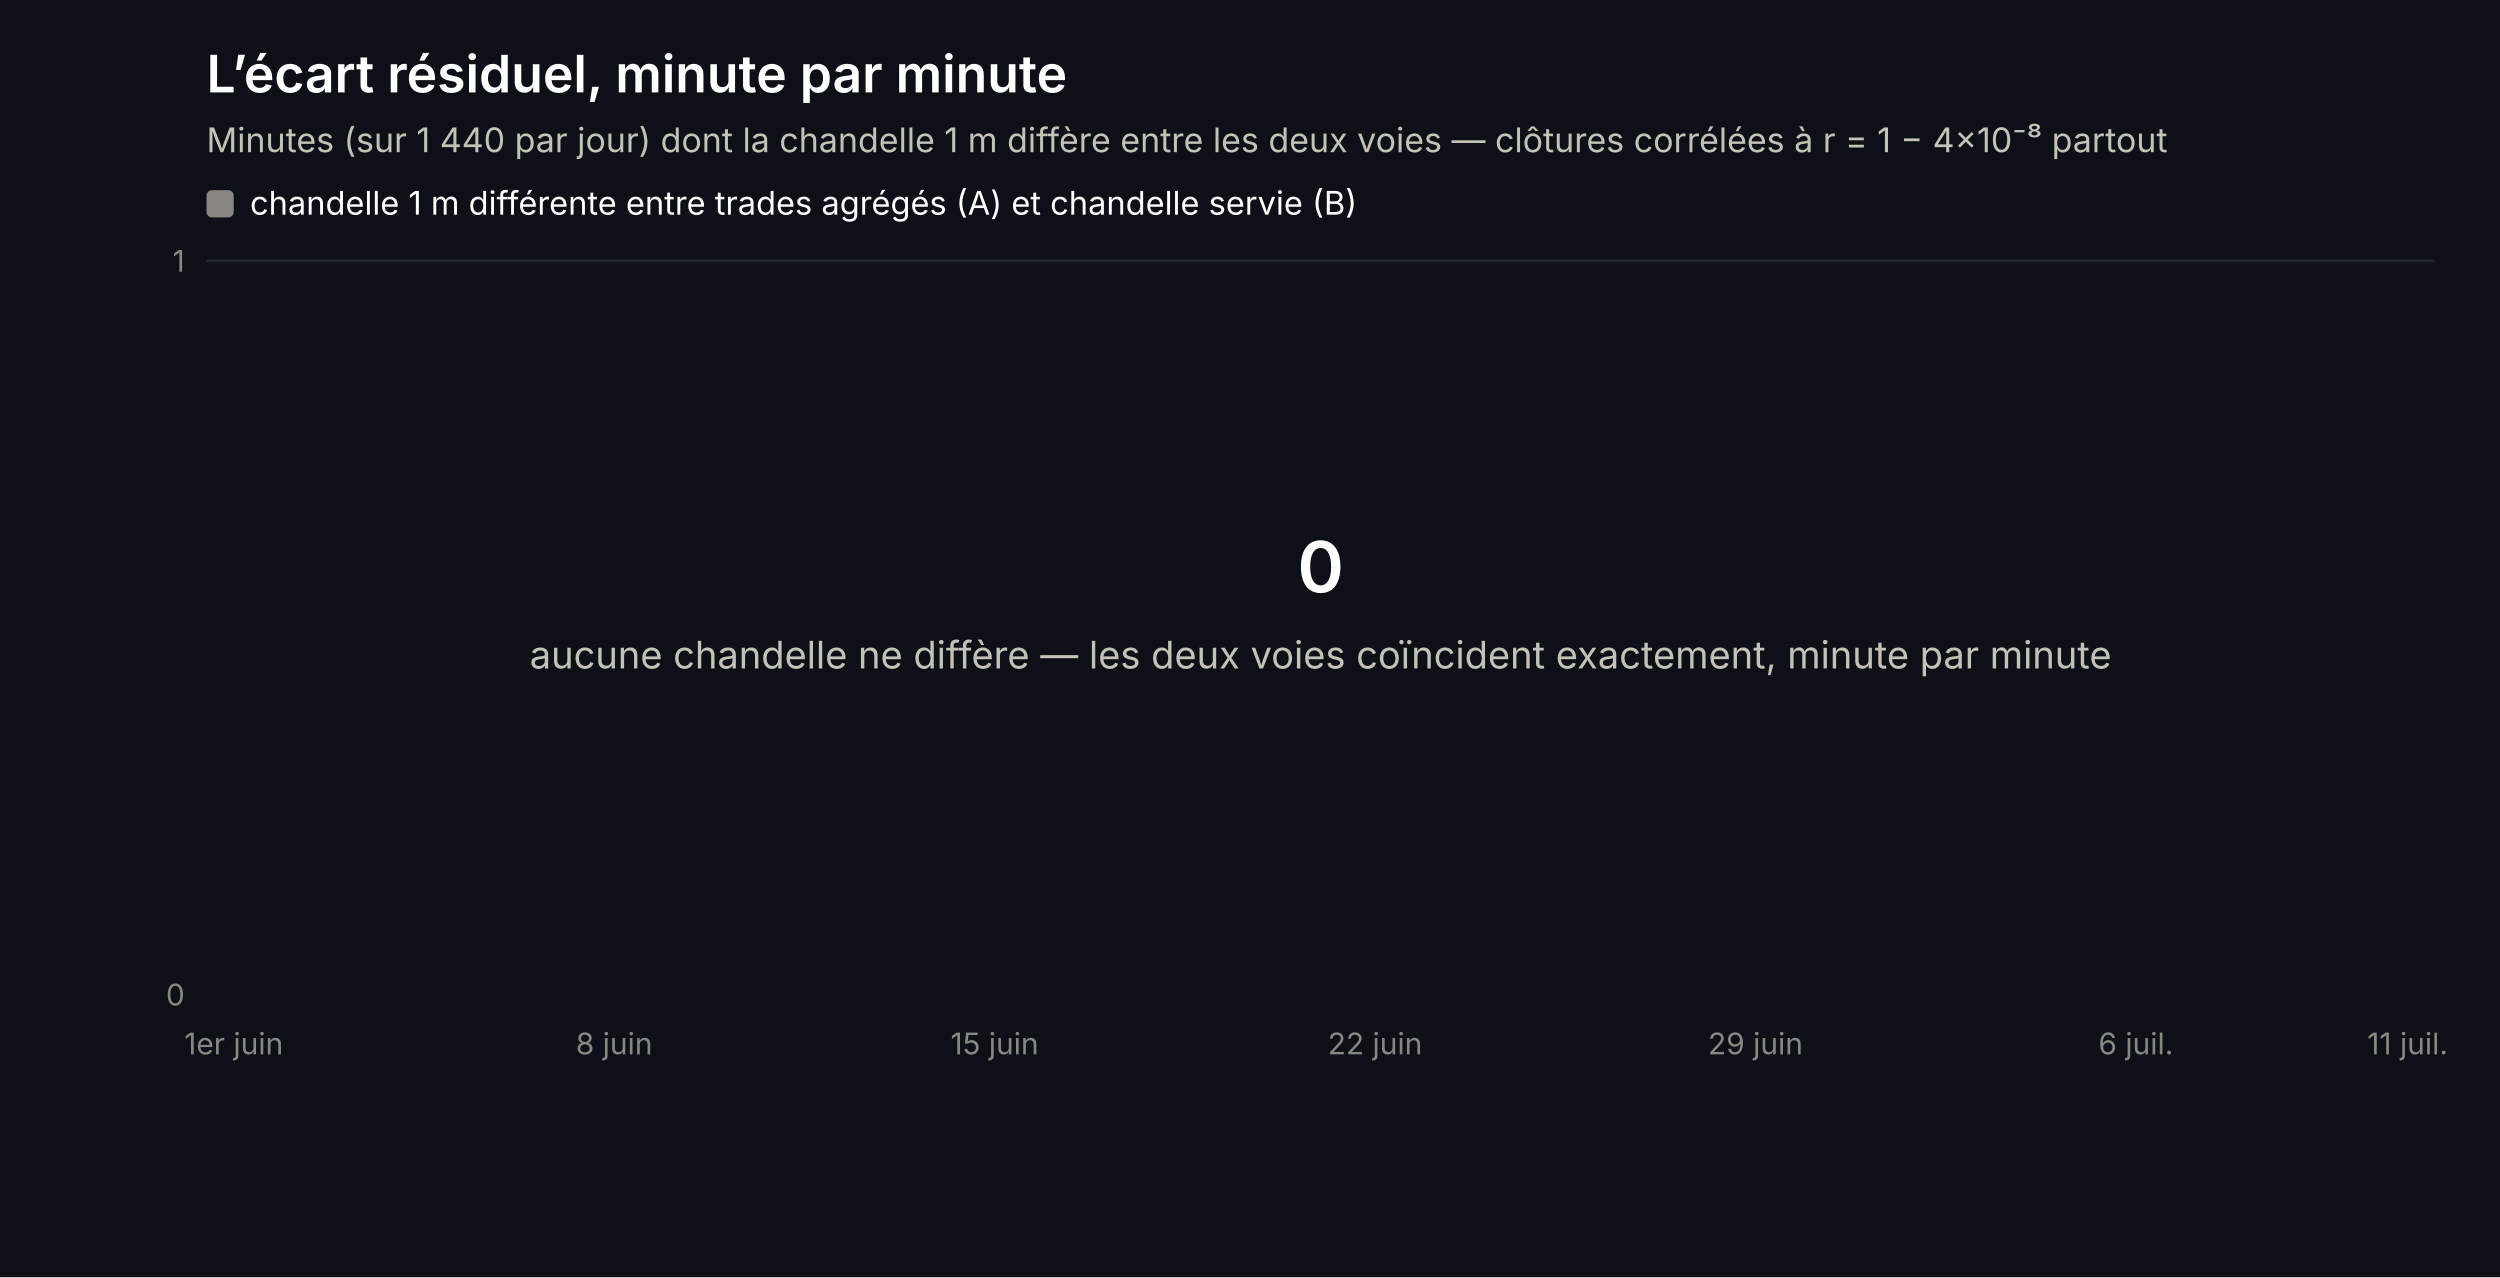
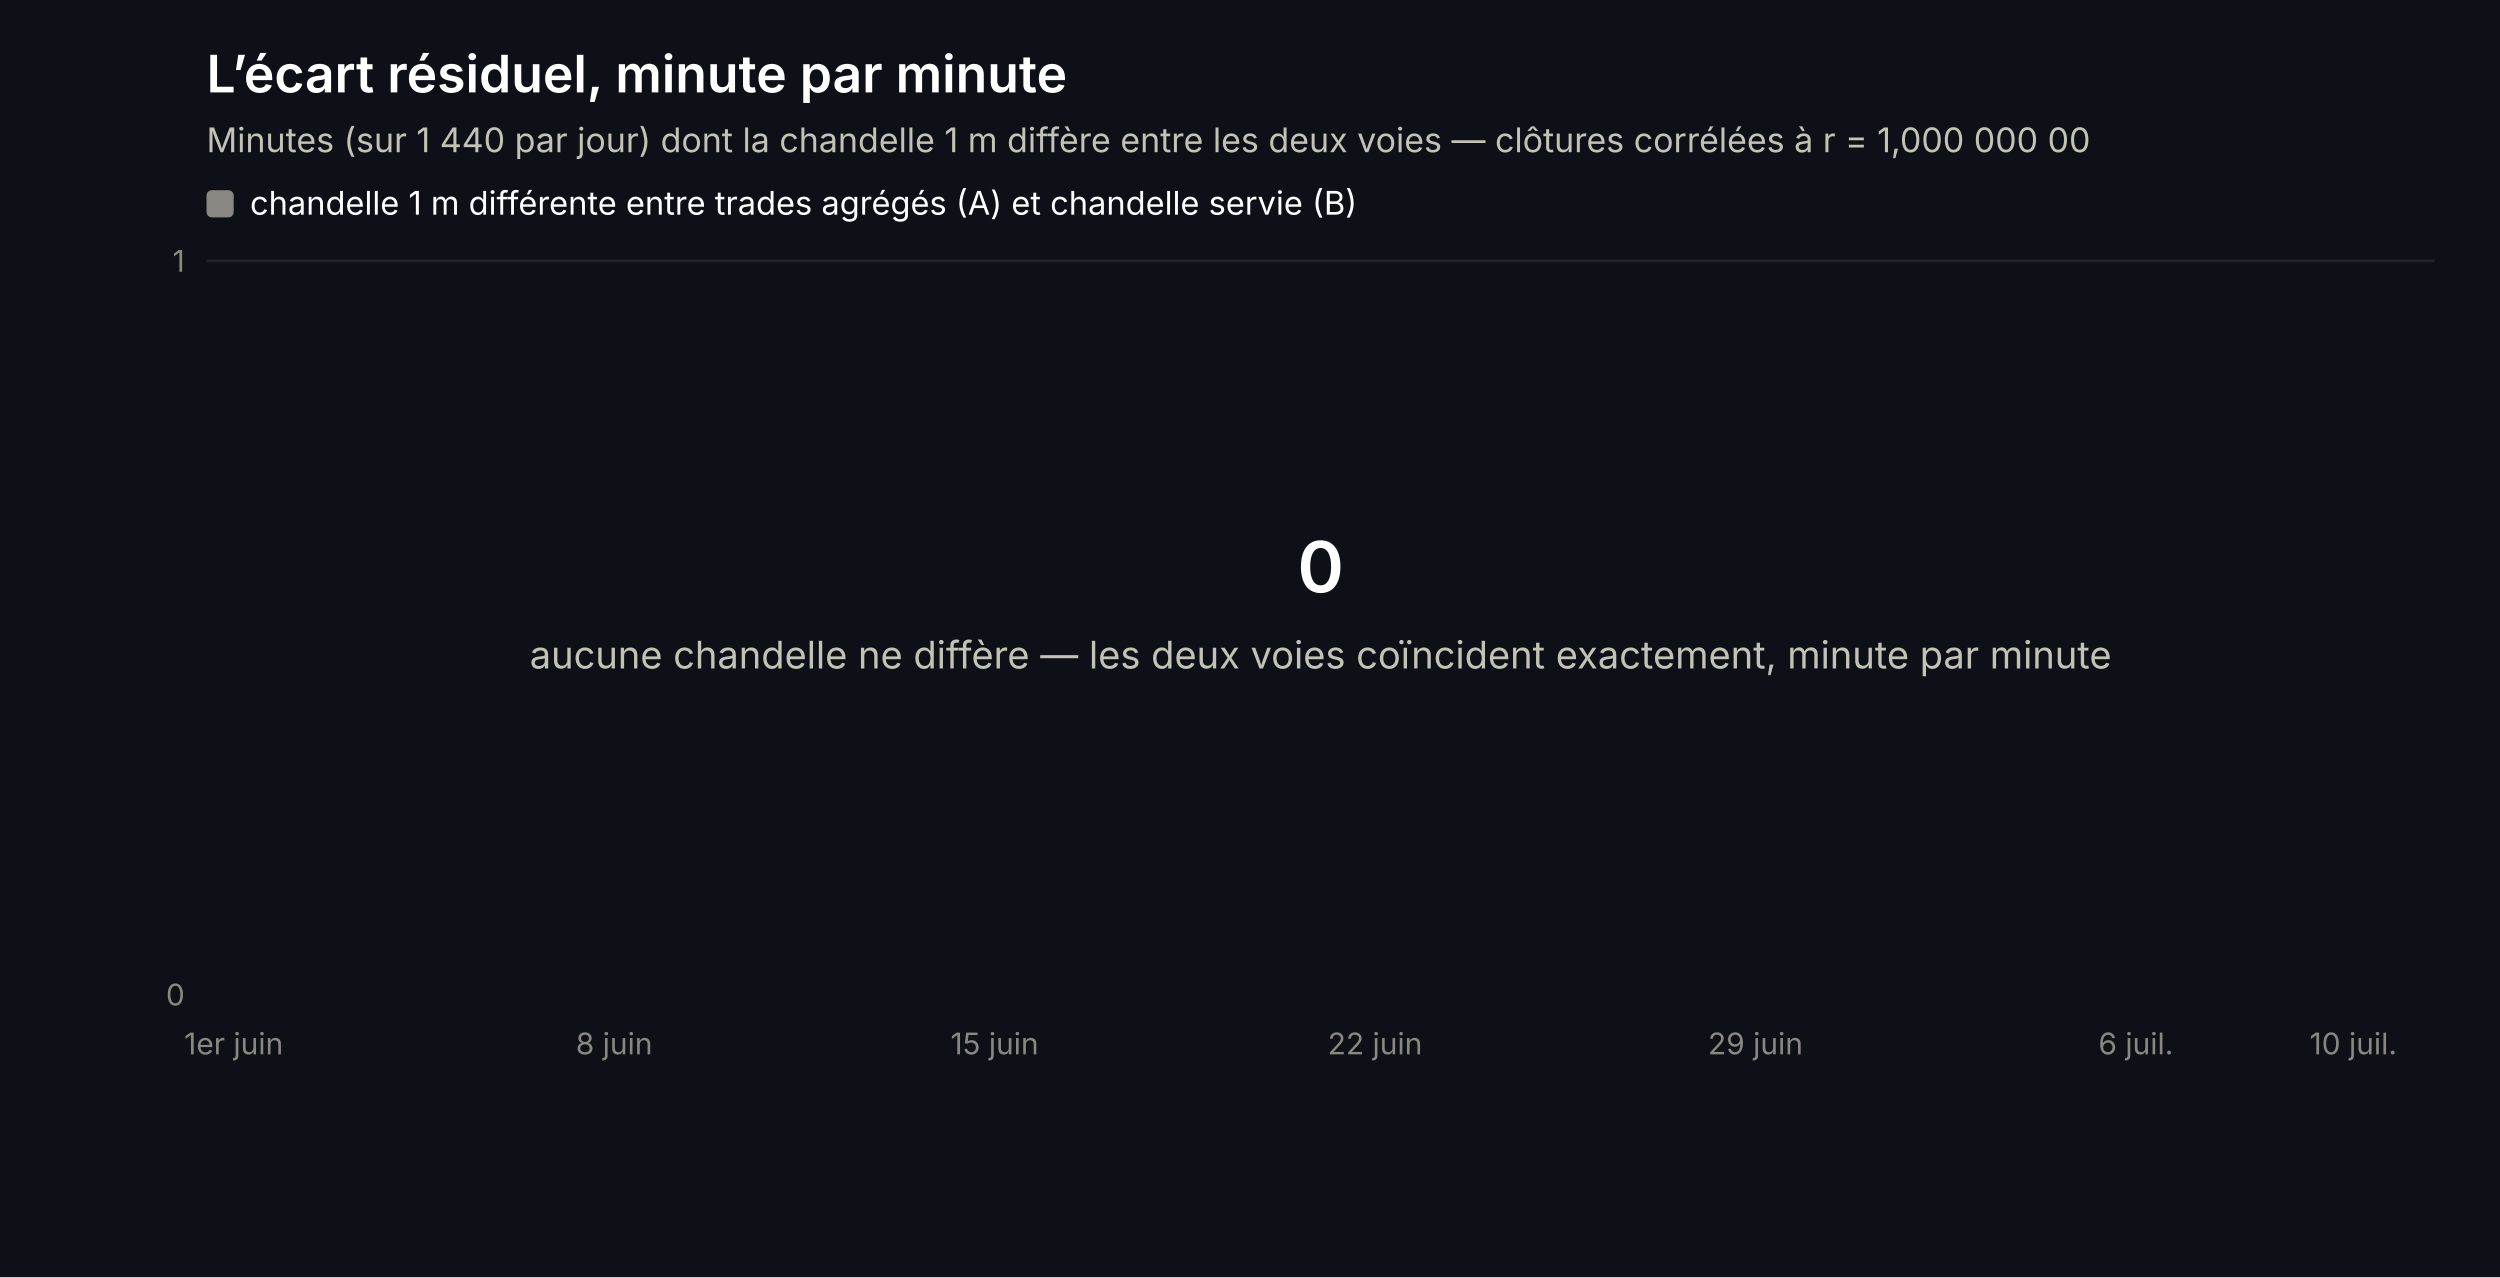
<svg xmlns="http://www.w3.org/2000/svg" viewBox="0 0 920 470" font-family="system-ui,-apple-system,'Segoe UI',sans-serif" role="img" aria-label="Ce qui sépare encore les deux bases OKX, minute par minute">
  <rect width="920" height="470" fill="#0d1117" />
  <text x="76" y="34" font-size="19" fill="#ffffff" text-anchor="start" font-weight="600">L’écart résiduel, minute par minute</text>
-   <text x="76" y="56" font-size="12.5" fill="#c3c2b7" text-anchor="start">Minutes (sur 1 440 par jour) dont la chandelle 1 m diffère entre les deux voies — clôtures corrélées à r = 1 − 4×10⁻⁸ partout</text>
+   <text x="76" y="56" font-size="12.5" fill="#c3c2b7" text-anchor="start">Minutes (sur 1 440 par jour) dont la chandelle 1 m diffère entre les deux voies — clôtures corrélées à r = 1,000 000 00</text>
  <text x="68" y="370.0" font-size="11" fill="#898781" text-anchor="end">0</text>
  <line x1="76" y1="96.0" x2="896" y2="96.0" stroke="#21262d" />
  <text x="68" y="100.0" font-size="11" fill="#898781" text-anchor="end">1</text>
  <text x="86.00" y="388" font-size="11" fill="#898781" text-anchor="middle">1er juin</text>
  <text x="226.00" y="388" font-size="11" fill="#898781" text-anchor="middle">8 juin</text>
  <text x="366.00" y="388" font-size="11" fill="#898781" text-anchor="middle">15 juin</text>
  <text x="506.00" y="388" font-size="11" fill="#898781" text-anchor="middle">22 juin</text>
  <text x="646.00" y="388" font-size="11" fill="#898781" text-anchor="middle">29 juin</text>
  <text x="786.00" y="388" font-size="11" fill="#898781" text-anchor="middle">6 juil.</text>
-   <text x="886.00" y="388" font-size="11" fill="#898781" text-anchor="middle">11 juil.</text>
+   <text x="866.00" y="388" font-size="11" fill="#898781" text-anchor="middle">10 juil.</text>
  <rect x="76" y="70" width="10" height="10" rx="2" fill="#898781" />
  <text x="92" y="79" font-size="12" fill="#ffffff" text-anchor="start">chandelle 1 m différente entre trades agrégés (A) et chandelle servie (B)</text>
  <text x="486" y="218" font-size="26" fill="#ffffff" text-anchor="middle" font-weight="600">0</text>
  <text x="486" y="246" font-size="14" fill="#c3c2b7" text-anchor="middle">aucune chandelle ne diffère — les deux voies coïncident exactement, minute par minute</text>
</svg>
